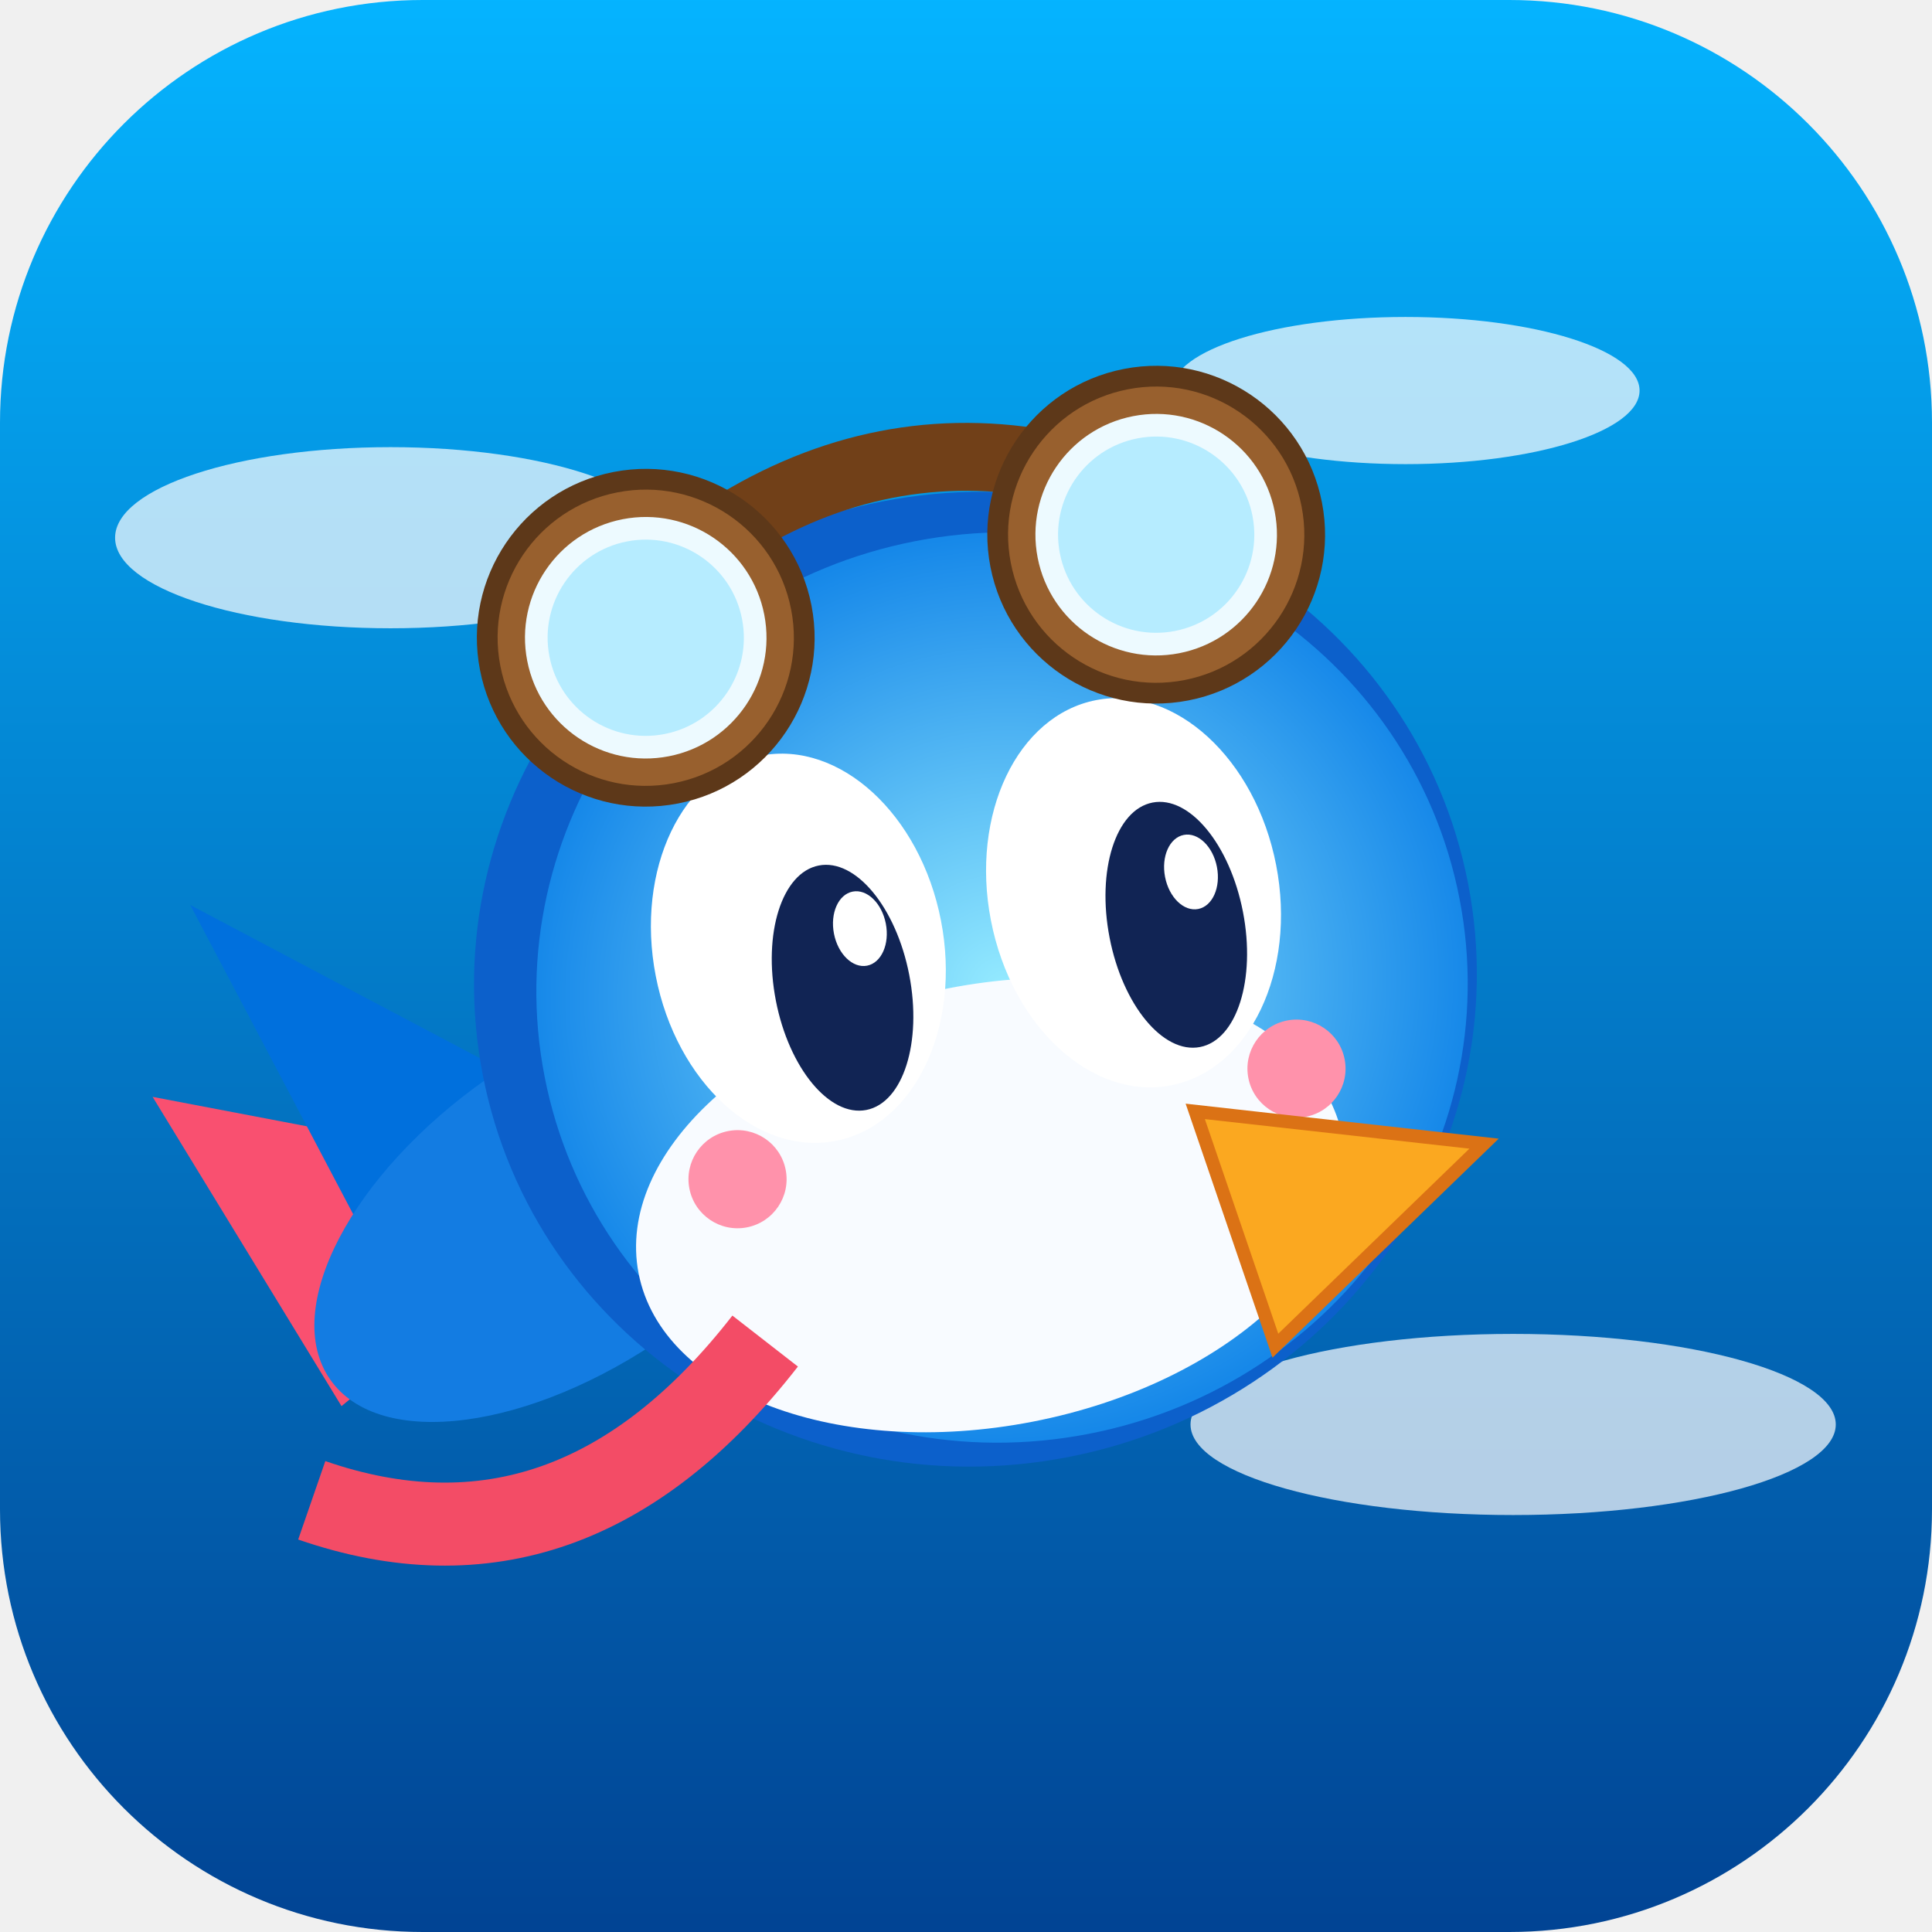
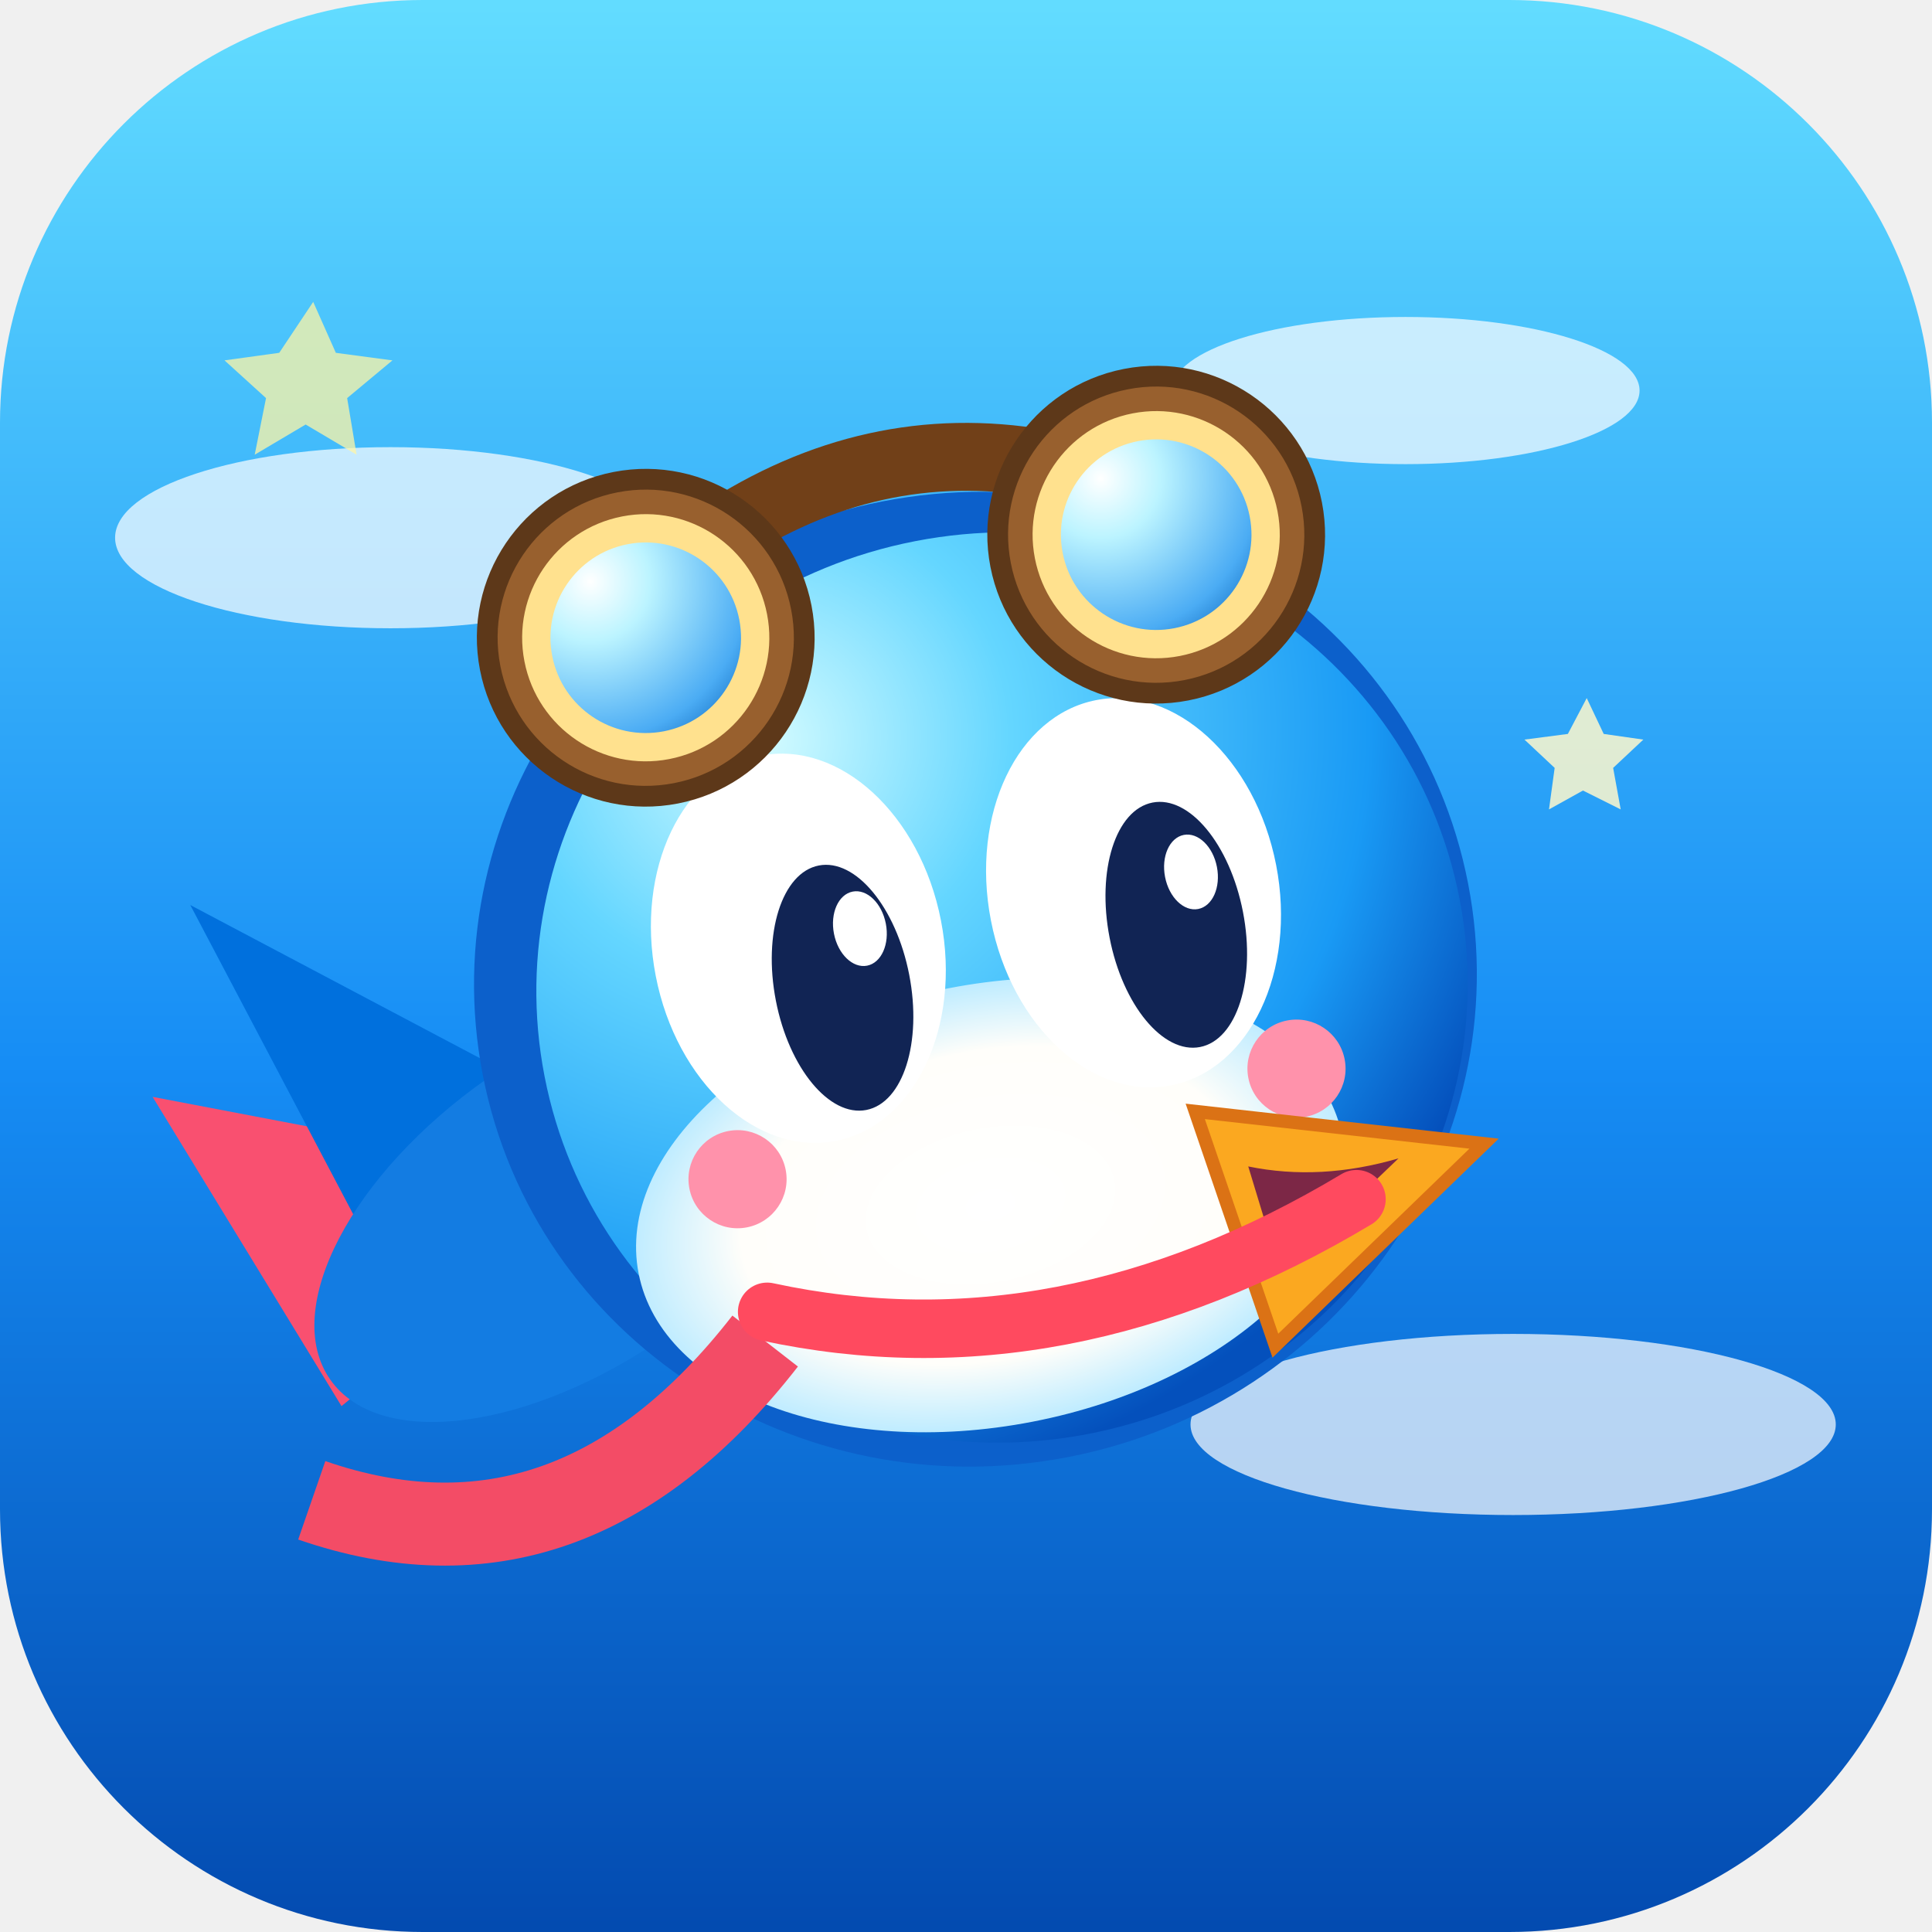
<svg xmlns="http://www.w3.org/2000/svg" width="1024" height="1024" viewBox="0 0 1024 1024">
  <defs>
-     <linearGradient id="bg" x2="0" y2="1">
-       <stop stop-color="#05b4ff" />
-       <stop offset="1" stop-color="#014393" />
+     <linearGradient id="bg" x1="0%" y1="0%" x2="0%" y2="100%">
+       <stop stop-color="#63ddff" />
+       <stop offset=".55" stop-color="#168df5" />
+       <stop offset="1" stop-color="#034aaf" />
    </linearGradient>
-     <radialGradient id="body">
-       <stop stop-color="#94eaff" />
-       <stop offset="1" stop-color="#1688e9" />
+     <radialGradient id="body" cx=".30" cy=".18" r=".85">
+       <stop stop-color="#d3fbff" />
+       <stop offset=".31" stop-color="#64d6ff" />
+       <stop offset=".76" stop-color="#199af5" />
+       <stop offset="1" stop-color="#0450bc" />
+     </radialGradient>
+     <radialGradient id="belly">
+       <stop stop-color="#fff" />
+       <stop offset=".70" stop-color="#fffefa" />
+       <stop offset="1" stop-color="#bfecff" />
+     </radialGradient>
+     <radialGradient id="lens" cx=".3" cy=".2" r=".9">
+       <stop stop-color="#ffffff" />
+       <stop offset=".30" stop-color="#bcf4ff" />
+       <stop offset=".80" stop-color="#4bacf4" />
+       <stop offset="1" stop-color="#1874c8" />
    </radialGradient>
  </defs>
  <rect width="1024" height="1024" rx="224" fill="url(#bg)" />
  <g opacity=".7" fill="#fff">
    <ellipse cx="207" cy="285" rx="146" ry="48" />
    <ellipse cx="802" cy="755" rx="171" ry="48" />
    <ellipse cx="745" cy="207" rx="124" ry="39" />
  </g>
  <g transform="translate(517 519) rotate(-11)">
    <path d="M-210 70l-230-92 67 180z" fill="#f95070" />
    <path d="M-205 40l-196-158 57 189z" fill="#0070dd" />
    <ellipse cx="-230" cy="78" rx="160" ry="83" transform="rotate(-24 -230 78)" fill="#137ce2" />
    <ellipse cx="0" cy="0" rx="266" ry="258" fill="#0c60cb" />
    <ellipse cx="13" cy="7" rx="247" ry="241" fill="url(#body)" />
-     <ellipse cx="-15" cy="119" rx="190" ry="117" fill="#f8fbff" />
+     <ellipse cx="-15" cy="119" rx="190" ry="117" fill="url(#belly)" />
    <ellipse cx="-89" cy="-34" rx="77" ry="104" fill="#fff" />
    <ellipse cx="91" cy="-29" rx="77" ry="104" fill="#fff" />
    <ellipse cx="-70" cy="-9" rx="36" ry="66" fill="#112454" />
    <ellipse cx="110" cy="-8" rx="36" ry="66" fill="#112454" />
    <ellipse cx="-55" cy="-38" rx="14" ry="20" fill="#fff" />
    <ellipse cx="123" cy="-34" rx="14" ry="20" fill="#fff" />
    <circle cx="-144" cy="80" r="26" fill="#ff92ab" />
    <circle cx="158" cy="79" r="26" fill="#ff92ab" />
    <path d="M101 91l147 46-129 84z" fill="#fba820" stroke="#db7215" stroke-width="7" />
+     <path d="M123 125q36 15 79 11l-73 47Z" fill="#7c2746" />
+     <path d="M146 164q21-9 32-7" fill="none" stroke="#ff8791" stroke-width="8" stroke-linecap="round" />
    <path d="M-179-203q183-143 350-9" stroke="#714018" stroke-width="36" fill="none" />
    <g fill="#98602e" stroke="#5d3819" stroke-width="11">
      <circle cx="-137" cy="-211" r="84" />
      <circle cx="139" cy="-213" r="84" />
    </g>
-     <g fill="#b6ecff" stroke="#edfaff" stroke-width="12">
+     <g fill="url(#lens)" stroke="#ffe18e" stroke-width="15">
      <circle cx="-137" cy="-211" r="58" />
      <circle cx="139" cy="-213" r="58" />
    </g>
    <path d="M-146 167q-126 110-252 37" fill="none" stroke="#f34c66" stroke-width="44" />
+     <path d="M-142 152Q5 215 176 153" fill="none" stroke="#ff4a5f" stroke-width="31" stroke-linecap="round" />
  </g>
+   <path d="M166 160l12 27 30 4-24 20 5 30-27-16-27 16 6-30-22-20 29-4Z" fill="#fff6a5" opacity=".75" />
+   <path d="M841 370l9 19 21 3-16 15 4 22-20-10-18 10 3-22-16-15 23-3Z" fill="#fff8cd" opacity=".85" />
</svg>
